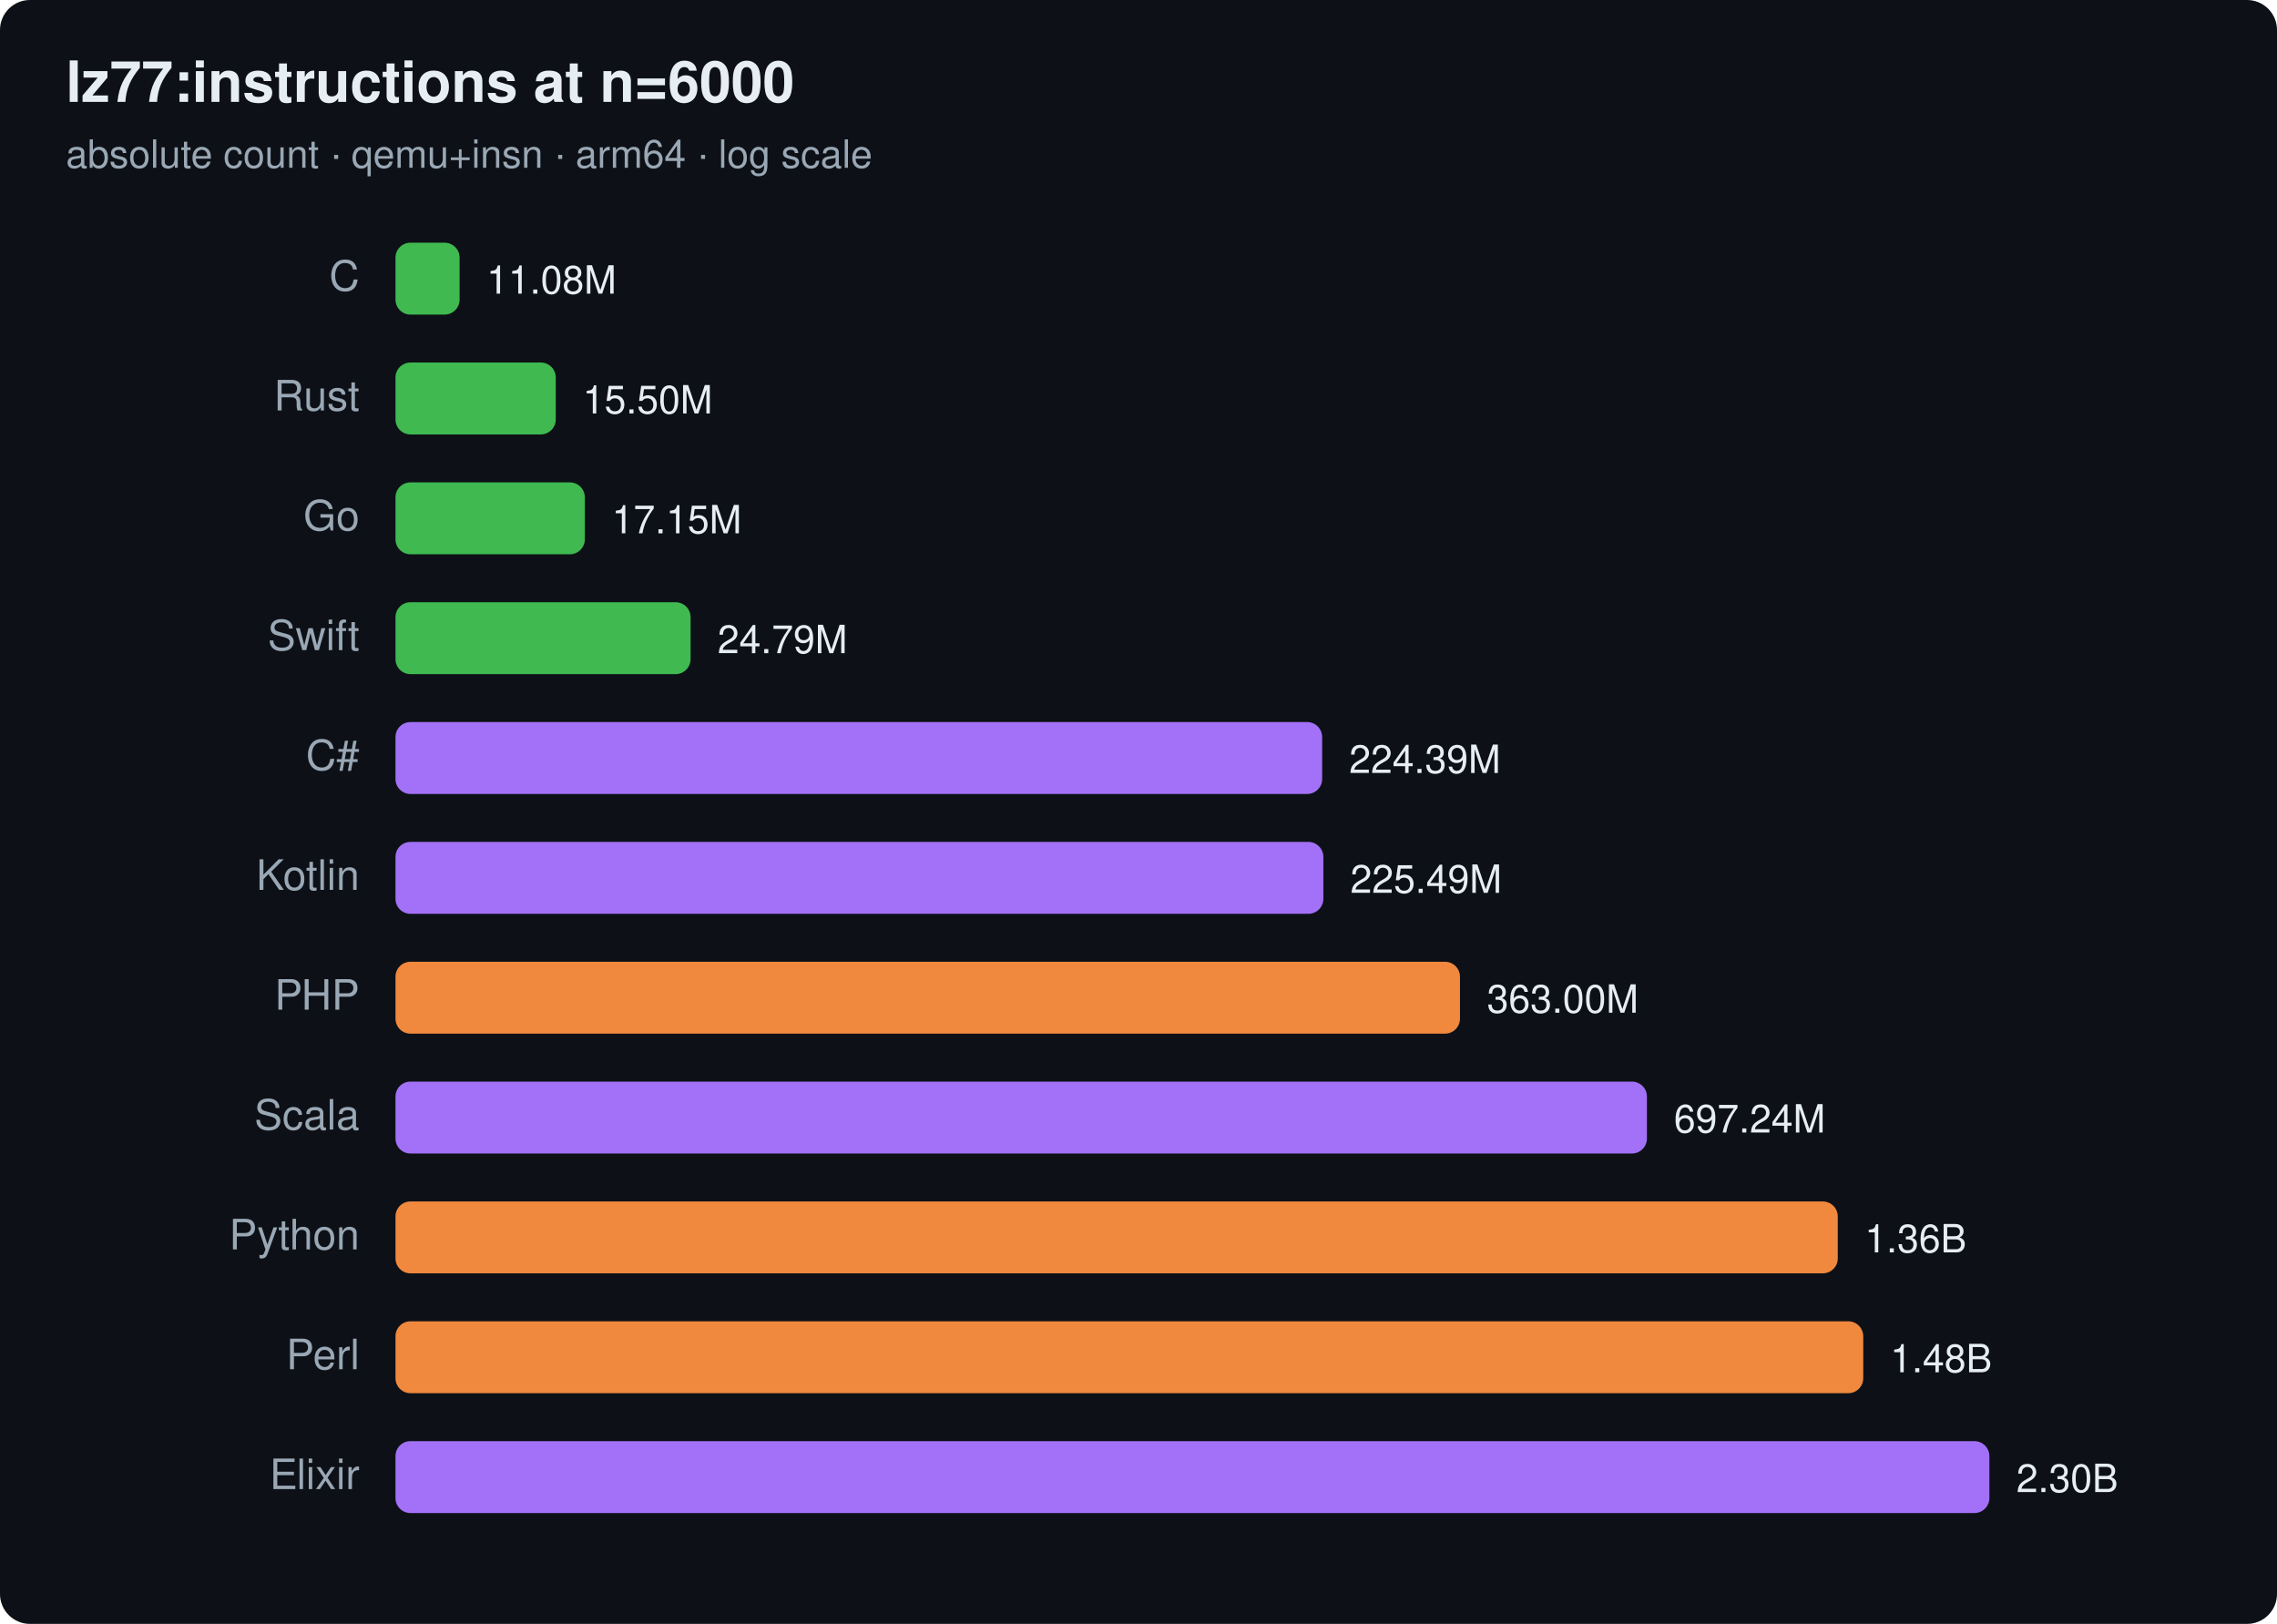
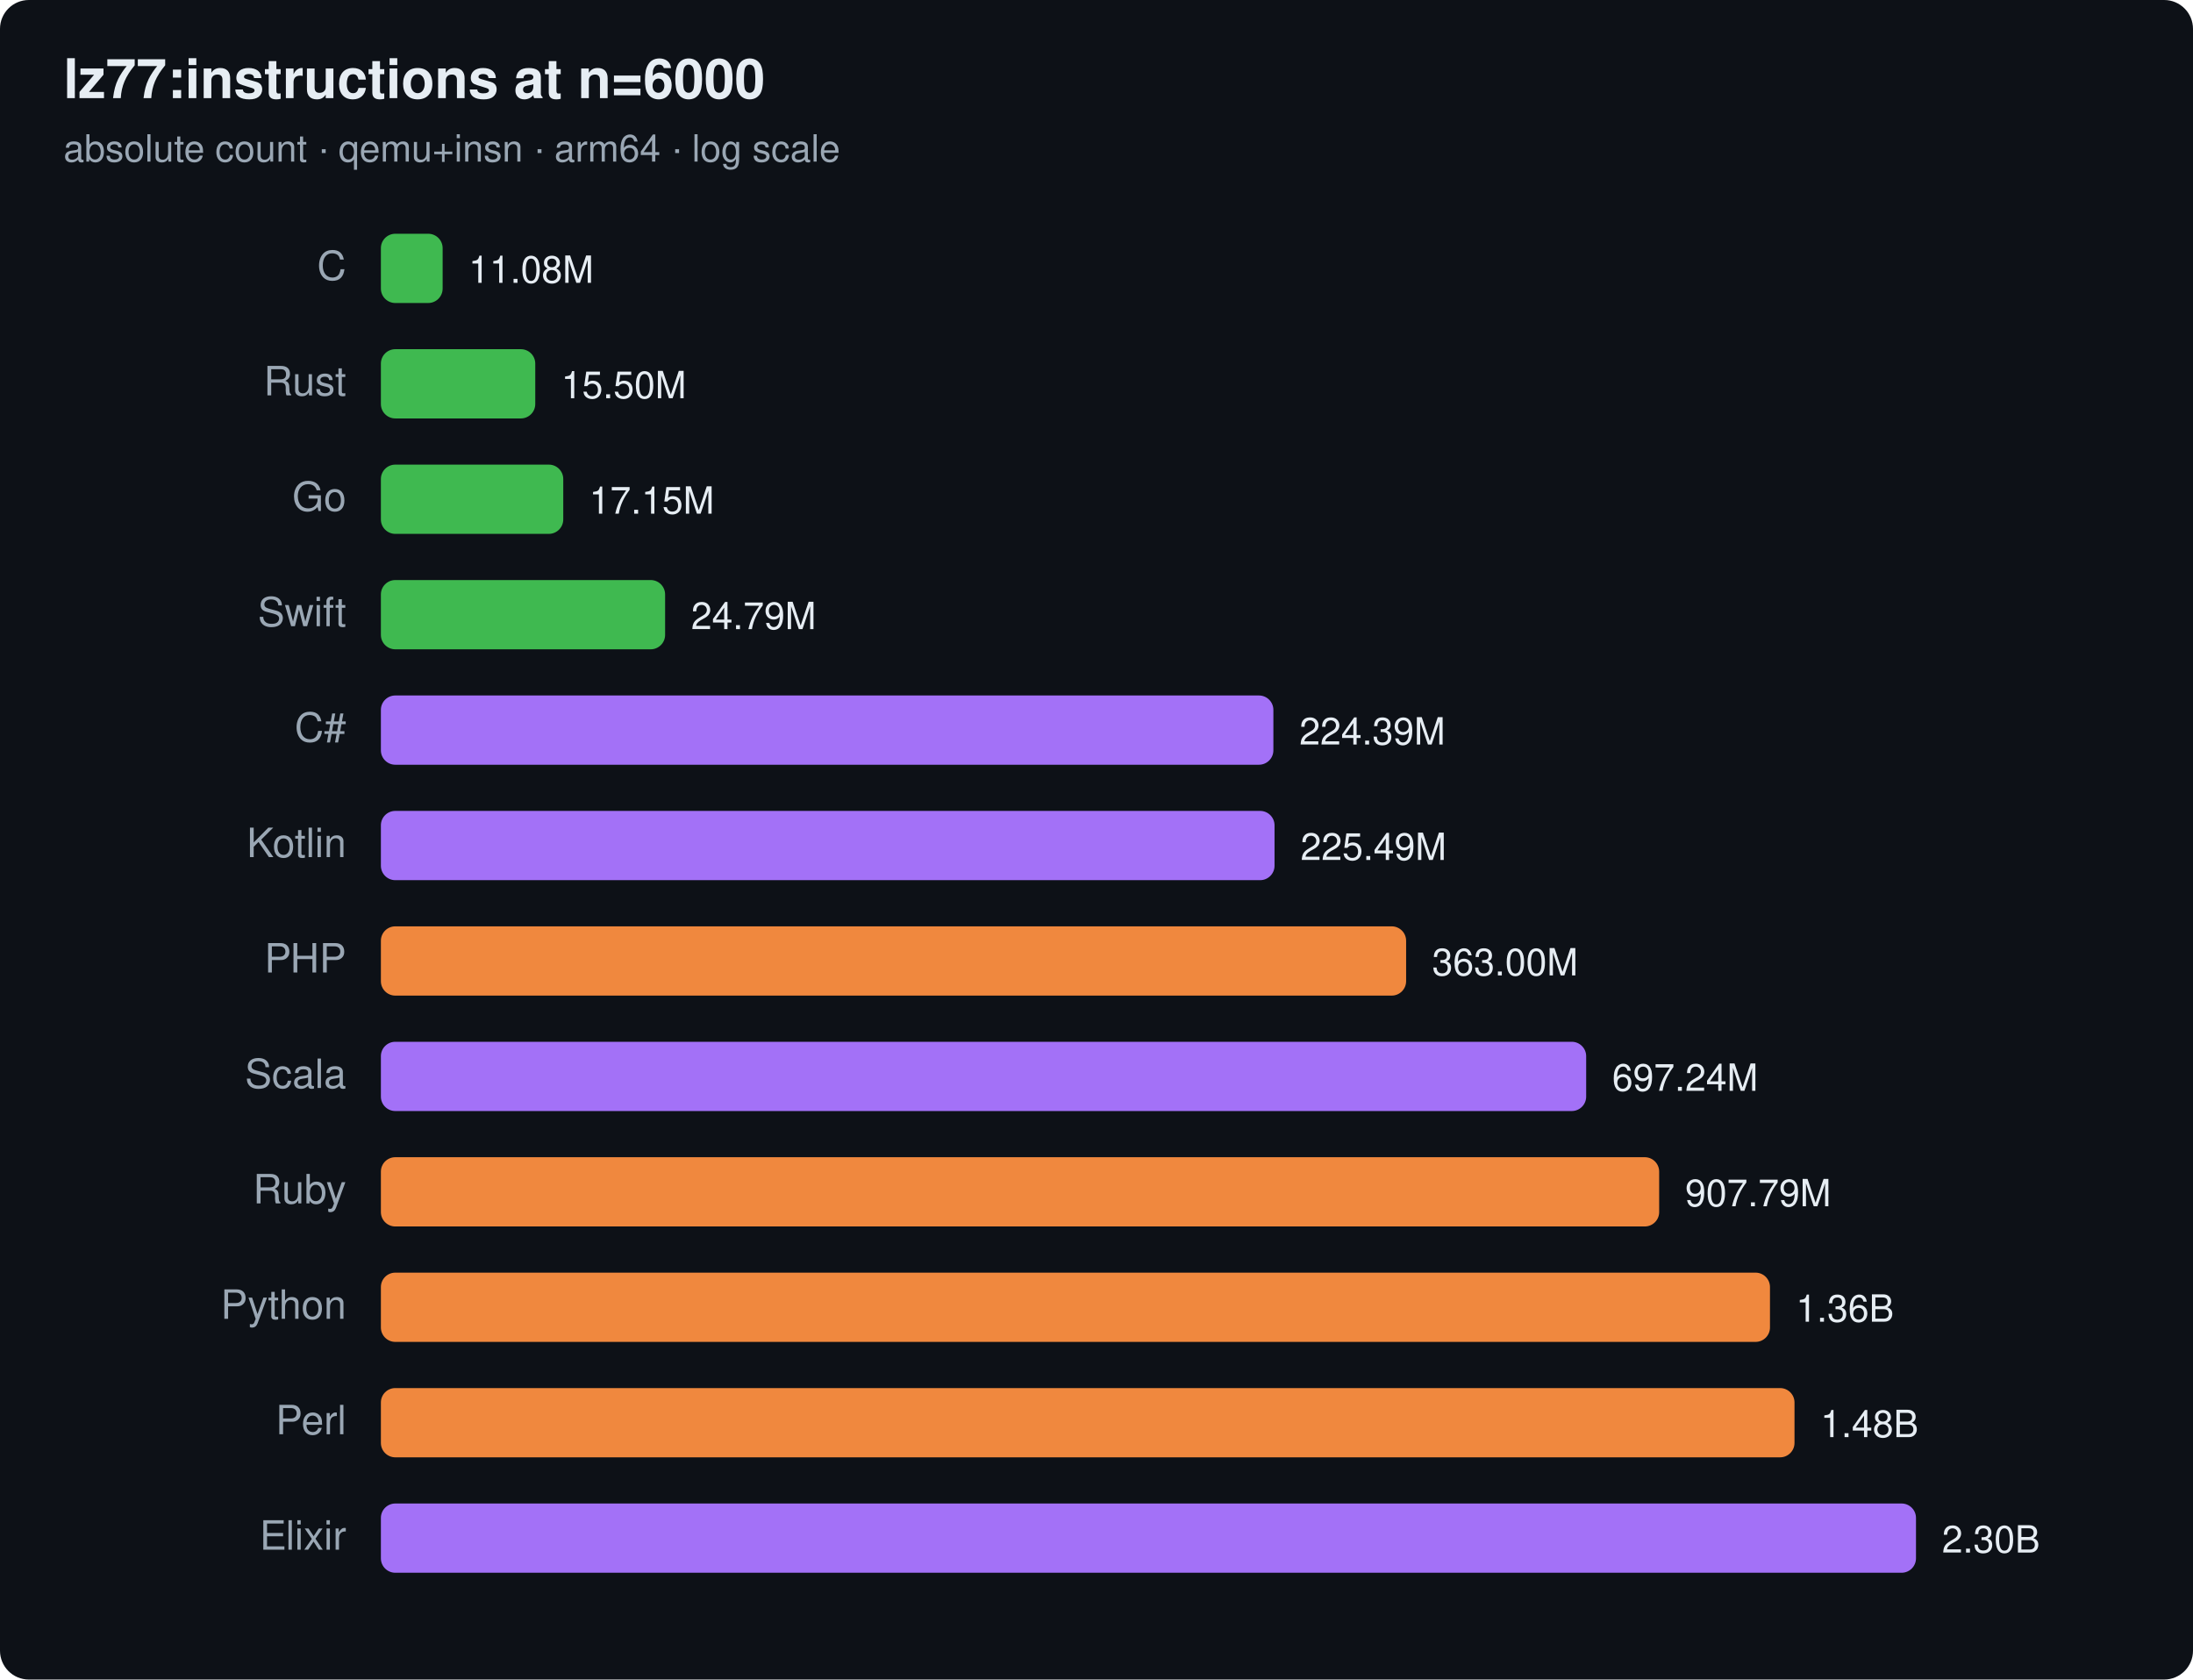
- <svg xmlns="http://www.w3.org/2000/svg" width="760" height="542" viewBox="0 0 760 542" font-family="ui-sans-serif,system-ui,Segoe UI,Helvetica,Arial">
-   <rect width="760" height="542" rx="10" fill="#0d1117" />
+ <svg xmlns="http://www.w3.org/2000/svg" width="760" height="582" viewBox="0 0 760 582" font-family="ui-sans-serif,system-ui,Segoe UI,Helvetica,Arial">
+   <rect width="760" height="582" rx="10" fill="#0d1117" />
  <text x="22" y="34" font-size="19" font-weight="700" fill="#e6edf3">lz77:instructions at n=6000</text>
  <text x="22" y="56" font-size="13" fill="#9aa7b4">absolute count · qemu+insn · arm64 · log scale</text>
  <text x="120" y="97" text-anchor="end" font-size="14" fill="#9aa7b4">C</text>
  <rect x="132" y="81" width="21.4" height="24" rx="5" fill="#3fb950" />
  <text x="162.4" y="98" font-size="13" fill="#e6edf3">11.08M</text>
  <text x="120" y="137" text-anchor="end" font-size="14" fill="#9aa7b4">Rust</text>
  <rect x="132" y="121" width="53.5" height="24" rx="5" fill="#3fb950" />
  <text x="194.5" y="138" font-size="13" fill="#e6edf3">15.50M</text>
  <text x="120" y="177" text-anchor="end" font-size="14" fill="#9aa7b4">Go</text>
  <rect x="132" y="161" width="63.2" height="24" rx="5" fill="#3fb950" />
  <text x="204.2" y="178" font-size="13" fill="#e6edf3">17.15M</text>
  <text x="120" y="217" text-anchor="end" font-size="14" fill="#9aa7b4">Swift</text>
  <rect x="132" y="201" width="98.5" height="24" rx="5" fill="#3fb950" />
  <text x="239.5" y="218" font-size="13" fill="#e6edf3">24.79M</text>
  <text x="120" y="257" text-anchor="end" font-size="14" fill="#9aa7b4">C#</text>
  <rect x="132" y="241" width="309.3" height="24" rx="5" fill="#a371f7" />
  <text x="450.3" y="258" font-size="13" fill="#e6edf3">224.39M</text>
  <text x="120" y="297" text-anchor="end" font-size="14" fill="#9aa7b4">Kotlin</text>
  <rect x="132" y="281" width="309.7" height="24" rx="5" fill="#a371f7" />
  <text x="450.7" y="298" font-size="13" fill="#e6edf3">225.49M</text>
  <text x="120" y="337" text-anchor="end" font-size="14" fill="#9aa7b4">PHP</text>
  <rect x="132" y="321" width="355.3" height="24" rx="5" fill="#f0883e" />
  <text x="496.3" y="338" font-size="13" fill="#e6edf3">363.00M</text>
  <text x="120" y="377" text-anchor="end" font-size="14" fill="#9aa7b4">Scala</text>
  <rect x="132" y="361" width="417.7" height="24" rx="5" fill="#a371f7" />
  <text x="558.7" y="378" font-size="13" fill="#e6edf3">697.24M</text>
-   <text x="120" y="417" text-anchor="end" font-size="14" fill="#9aa7b4">Python</text>
-   <rect x="132" y="401" width="481.4" height="24" rx="5" fill="#f0883e" />
-   <text x="622.4" y="418" font-size="13" fill="#e6edf3">1.36B</text>
-   <text x="120" y="457" text-anchor="end" font-size="14" fill="#9aa7b4">Perl</text>
-   <rect x="132" y="441" width="489.9" height="24" rx="5" fill="#f0883e" />
-   <text x="630.9" y="458" font-size="13" fill="#e6edf3">1.48B</text>
-   <text x="120" y="497" text-anchor="end" font-size="14" fill="#9aa7b4">Elixir</text>
-   <rect x="132" y="481" width="532.0" height="24" rx="5" fill="#a371f7" />
-   <text x="673.0" y="498" font-size="13" fill="#e6edf3">2.30B</text>
+   <text x="120" y="417" text-anchor="end" font-size="14" fill="#9aa7b4">Ruby</text>
+   <rect x="132" y="401" width="443.0" height="24" rx="5" fill="#f0883e" />
+   <text x="584.0" y="418" font-size="13" fill="#e6edf3">907.79M</text>
+   <text x="120" y="457" text-anchor="end" font-size="14" fill="#9aa7b4">Python</text>
+   <rect x="132" y="441" width="481.4" height="24" rx="5" fill="#f0883e" />
+   <text x="622.4" y="458" font-size="13" fill="#e6edf3">1.36B</text>
+   <text x="120" y="497" text-anchor="end" font-size="14" fill="#9aa7b4">Perl</text>
+   <rect x="132" y="481" width="489.9" height="24" rx="5" fill="#f0883e" />
+   <text x="630.9" y="498" font-size="13" fill="#e6edf3">1.48B</text>
+   <text x="120" y="537" text-anchor="end" font-size="14" fill="#9aa7b4">Elixir</text>
+   <rect x="132" y="521" width="532.0" height="24" rx="5" fill="#a371f7" />
+   <text x="673.0" y="538" font-size="13" fill="#e6edf3">2.30B</text>
</svg>
